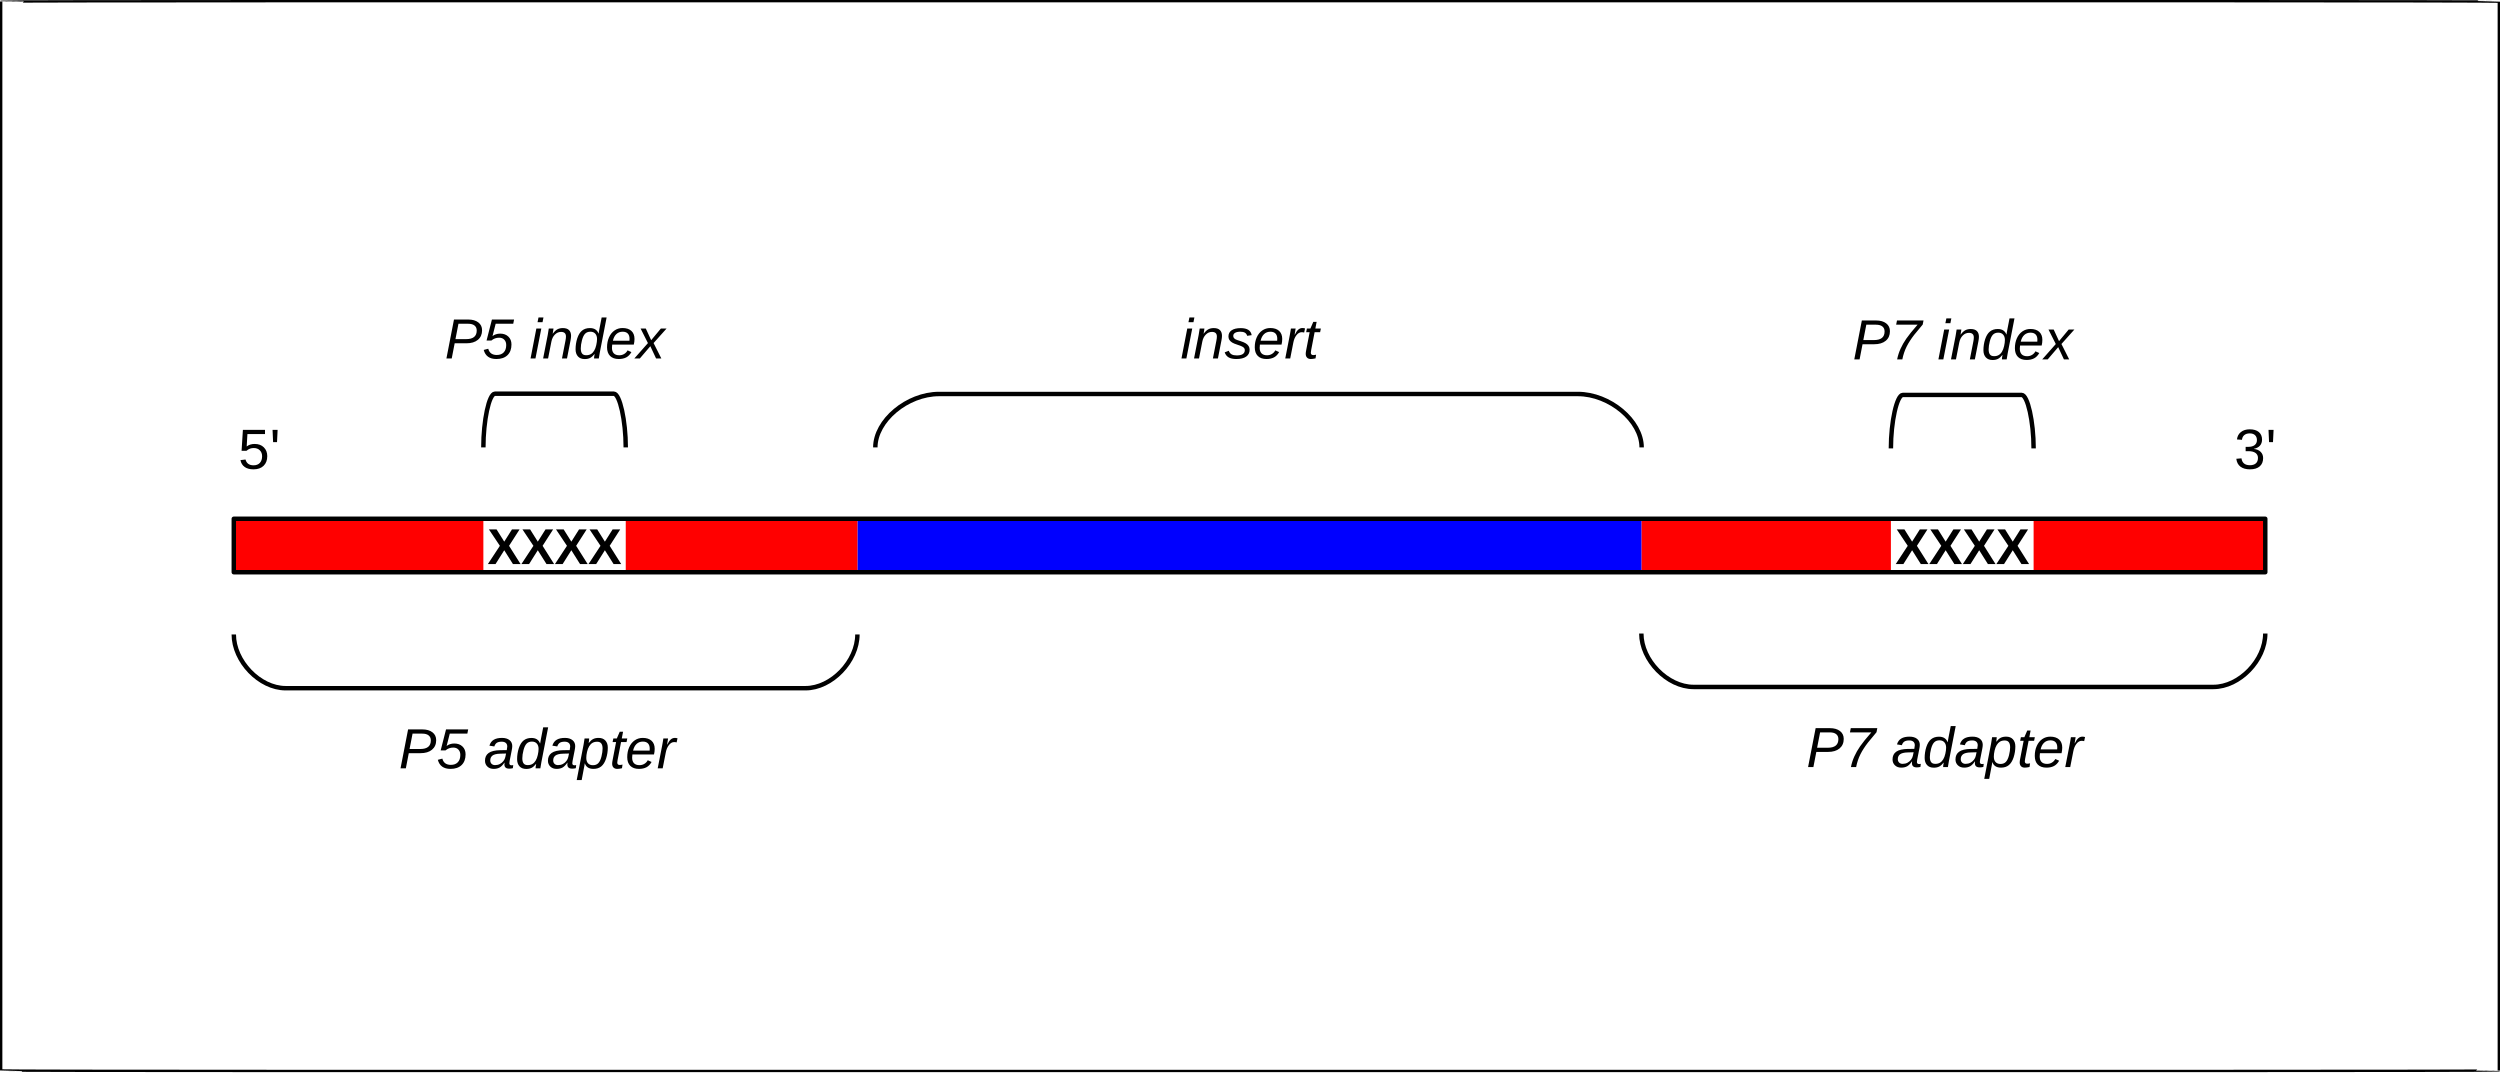
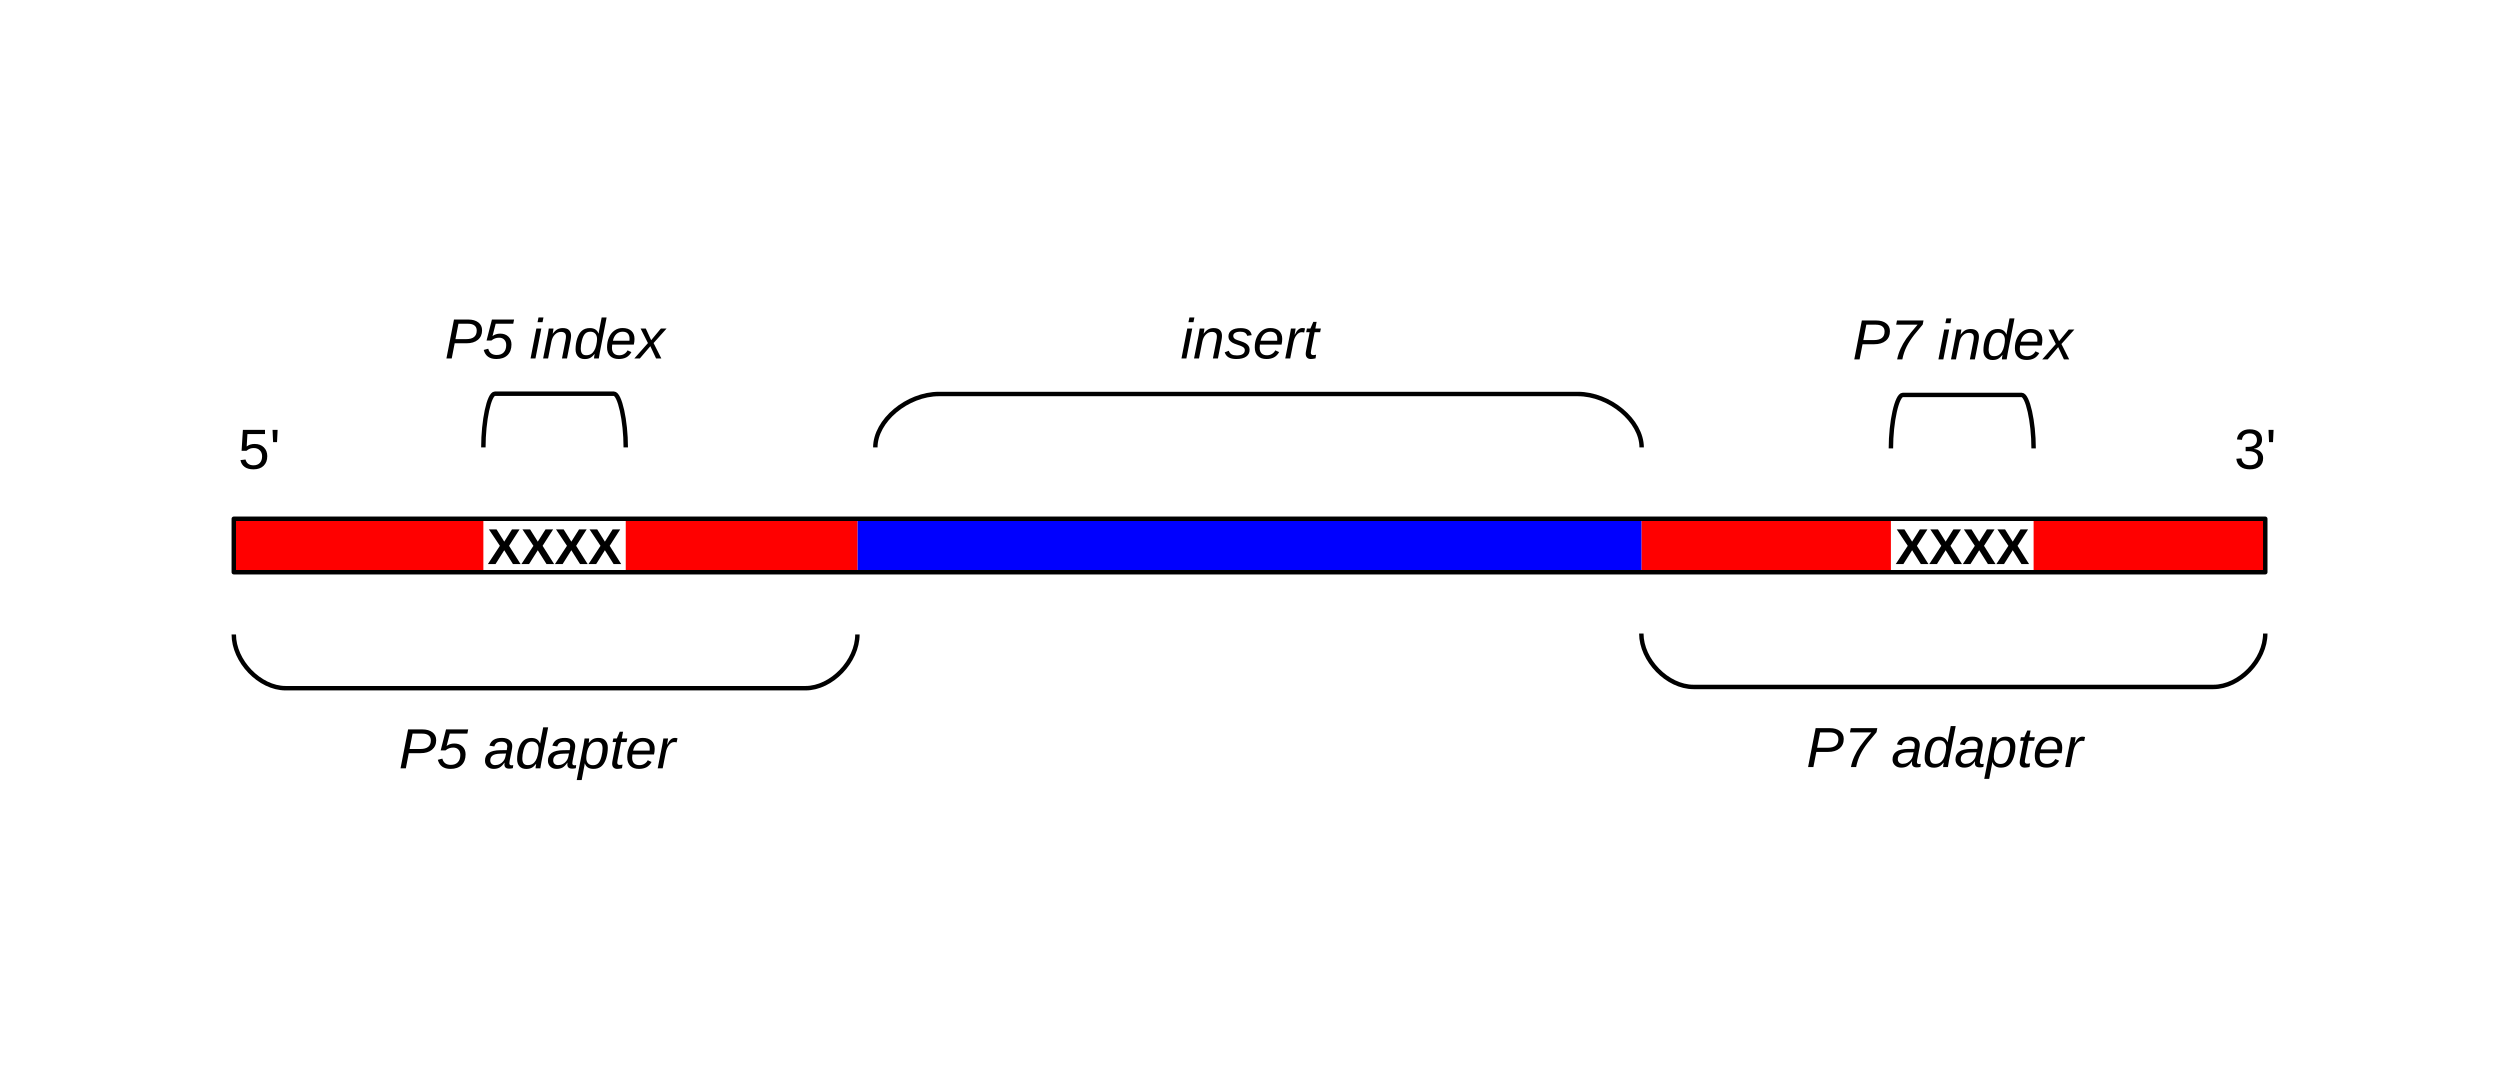
<svg xmlns="http://www.w3.org/2000/svg" version="1.1" id="svg881" xml:space="preserve" width="1060.474" height="454.788" viewBox="0 0 1060.474 454.788">
  <defs id="defs885">
    <clipPath clipPathUnits="userSpaceOnUse" id="clipPath895">
      <path d="M 0,-0.2 H 793.6 V 595 H 0 Z" clip-rule="evenodd" id="path893" />
    </clipPath>
    <clipPath clipPathUnits="userSpaceOnUse" id="clipPath1053">
      <path d="m 397,8 v 0 579.1 0 z" id="path1051" />
    </clipPath>
  </defs>
  <g id="g887" transform="matrix(1.333333,0,0,-1.333333,0.9036326,624.0609)">
    <g id="g899" />
    <g id="g901" />
    <g id="g909">
      <path d="M 272.1,294.5 H 521.6" style="fill:none;stroke:#0000ff;stroke-width:16.98;stroke-linecap:butt;stroke-linejoin:round;stroke-miterlimit:10;stroke-dasharray:none;stroke-opacity:1" id="path911" />
    </g>
    <g id="g913">
      <path d="m 521.6,294.5 h 79.3" style="fill:none;stroke:#ff0000;stroke-width:16.98;stroke-linecap:butt;stroke-linejoin:round;stroke-miterlimit:10;stroke-dasharray:none;stroke-opacity:1" id="path915" />
    </g>
    <g id="g917">
      <path d="M 646.3,294.5 H 720" style="fill:none;stroke:#ff0000;stroke-width:16.98;stroke-linecap:butt;stroke-linejoin:round;stroke-miterlimit:10;stroke-dasharray:none;stroke-opacity:1" id="path919" />
    </g>
    <g id="g921">
      <text transform="matrix(1,0,0,-1,602.3,288.6)" style="font-variant:normal;font-weight:bold;font-size:16px;font-family:'Liberation Sans';-inkscape-font-specification:LiberationSans-Bold;writing-mode:lr-tb;fill:#000000;fill-opacity:1;fill-rule:nonzero;stroke:none" id="text925">
        <tspan x="0 10.688 21.376 31.968" y="0" id="tspan923">XXXX</tspan>
      </text>
    </g>
    <g id="g927">
      <path d="m 73.7,294.5 h 79.4" style="fill:none;stroke:#ff0000;stroke-width:16.98;stroke-linecap:butt;stroke-linejoin:round;stroke-miterlimit:10;stroke-dasharray:none;stroke-opacity:1" id="path929" />
    </g>
    <g id="g931">
      <path d="m 198.4,294.5 h 73.7" style="fill:none;stroke:#ff0000;stroke-width:16.98;stroke-linecap:butt;stroke-linejoin:round;stroke-miterlimit:10;stroke-dasharray:none;stroke-opacity:1" id="path933" />
    </g>
    <g id="g935">
      <text transform="matrix(1,0,0,-1,154.4,288.6)" style="font-variant:normal;font-weight:bold;font-size:16px;font-family:'Liberation Sans';-inkscape-font-specification:LiberationSans-Bold;writing-mode:lr-tb;fill:#000000;fill-opacity:1;fill-rule:nonzero;stroke:none" id="text939">
        <tspan x="0 10.688 21.376 31.968" y="0" id="tspan937">XXXX</tspan>
      </text>
    </g>
    <g id="g941">
      <path d="M 396.9,286 H 73.7 v 17 H 720 v -17 z" style="fill:none;stroke:#000000;stroke-width:1.415;stroke-linecap:butt;stroke-linejoin:round;stroke-miterlimit:10;stroke-dasharray:none;stroke-opacity:1" id="path943" />
    </g>
    <g id="g945">
      <path d="m 277.8,325.7 c 0,8.5 10.1,17 20.3,17 h 203.2 c 10.1,0 20.3,-8.5 20.3,-17" style="fill:none;stroke:#000000;stroke-width:1.415;stroke-linecap:butt;stroke-linejoin:round;stroke-miterlimit:10;stroke-dasharray:none;stroke-opacity:1" id="path947" />
    </g>
    <g id="g949">
      <path d="M 277.8,325.7 Z" style="fill:none;stroke:#000000;stroke-width:1.415;stroke-linecap:butt;stroke-linejoin:round;stroke-miterlimit:10;stroke-dasharray:none;stroke-opacity:1" id="path951" />
    </g>
    <g id="g953">
      <path d="M 521.6,342.7 Z" style="fill:none;stroke:#000000;stroke-width:1.415;stroke-linecap:butt;stroke-linejoin:round;stroke-miterlimit:10;stroke-dasharray:none;stroke-opacity:1" id="path955" />
    </g>
    <g id="g957">
      <text transform="matrix(1,0,0,-1,75.1,318.9)" style="font-variant:normal;font-weight:normal;font-size:18px;font-family:'Liberation Sans';-inkscape-font-specification:LiberationSans;writing-mode:lr-tb;fill:#000000;fill-opacity:1;fill-rule:nonzero;stroke:none" id="text961">
        <tspan x="0 10.008" y="0" id="tspan959">5'</tspan>
      </text>
    </g>
    <g id="g963">
      <text transform="matrix(1,0,0,-1,710.1,318.9)" style="font-variant:normal;font-weight:normal;font-size:18px;font-family:'Liberation Sans';-inkscape-font-specification:LiberationSans;writing-mode:lr-tb;fill:#000000;fill-opacity:1;fill-rule:nonzero;stroke:none" id="text967">
        <tspan x="0 9.9" y="0" id="tspan965">3'</tspan>
      </text>
    </g>
    <g id="g969">
      <text transform="matrix(1,0,0,-1,374.9,354)" style="font-style:italic;font-variant:normal;font-size:18px;font-family:'Liberation Sans';-inkscape-font-specification:LiberationSans-Italic;writing-mode:lr-tb;fill:#000000;fill-opacity:1;fill-rule:nonzero;stroke:none" id="text973">
        <tspan x="0 3.996 13.896 22.896 32.904 38.898" y="0" id="tspan971">insert</tspan>
      </text>
    </g>
    <g id="g975">
      <path d="m 153.1,325.7 c 0,8.5 1.8,17.1 3.7,17.1 h 37.8 c 1.9,0 3.8,-8.6 3.8,-17.1" style="fill:none;stroke:#000000;stroke-width:1.415;stroke-linecap:butt;stroke-linejoin:round;stroke-miterlimit:10;stroke-dasharray:none;stroke-opacity:1" id="path977" />
    </g>
    <g id="g979">
      <path d="M 153.1,325.7 Z" style="fill:none;stroke:#000000;stroke-width:1.415;stroke-linecap:butt;stroke-linejoin:round;stroke-miterlimit:10;stroke-dasharray:none;stroke-opacity:1" id="path981" />
    </g>
    <g id="g983">
      <path d="M 198.4,342.8 Z" style="fill:none;stroke:#000000;stroke-width:1.415;stroke-linecap:butt;stroke-linejoin:round;stroke-miterlimit:10;stroke-dasharray:none;stroke-opacity:1" id="path985" />
    </g>
    <g id="g987">
      <text transform="matrix(1,0,0,-1,140.8,354)" style="font-style:italic;font-variant:normal;font-size:18px;font-family:'Liberation Sans';-inkscape-font-specification:LiberationSans-Italic;writing-mode:lr-tb;fill:#000000;fill-opacity:1;fill-rule:nonzero;stroke:none" id="text991">
        <tspan x="0 11.988 21.996 26.982 30.978 40.986 50.886 60.894" y="0" id="tspan989">P5 index</tspan>
      </text>
    </g>
    <g id="g993">
      <path d="m 600.9,325.4 c 0,8.5 1.9,17 3.8,17 h 37.8 c 1.9,0 3.8,-8.5 3.8,-17" style="fill:none;stroke:#000000;stroke-width:1.415;stroke-linecap:butt;stroke-linejoin:round;stroke-miterlimit:10;stroke-dasharray:none;stroke-opacity:1" id="path995" />
    </g>
    <g id="g997">
      <path d="M 600.9,325.4 Z" style="fill:none;stroke:#000000;stroke-width:1.415;stroke-linecap:butt;stroke-linejoin:round;stroke-miterlimit:10;stroke-dasharray:none;stroke-opacity:1" id="path999" />
    </g>
    <g id="g1001">
      <path d="M 646.3,342.4 Z" style="fill:none;stroke:#000000;stroke-width:1.415;stroke-linecap:butt;stroke-linejoin:round;stroke-miterlimit:10;stroke-dasharray:none;stroke-opacity:1" id="path1003" />
    </g>
    <g id="g1005">
      <text transform="matrix(1,0,0,-1,588.7,353.7)" style="font-style:italic;font-variant:normal;font-size:18px;font-family:'Liberation Sans';-inkscape-font-specification:LiberationSans-Italic;writing-mode:lr-tb;fill:#000000;fill-opacity:1;fill-rule:nonzero;stroke:none" id="text1009">
        <tspan x="0 11.988 21.996 26.982 30.978 40.878 50.886 60.786" y="0" id="tspan1007">P7 index</tspan>
      </text>
    </g>
    <g id="g1011">
      <path d="m 272.1,266.2 c 0,-8.5 -8.2,-17.1 -16.5,-17.1 H 90.2 c -8.3,0 -16.5,8.6 -16.5,17.1" style="fill:none;stroke:#000000;stroke-width:1.415;stroke-linecap:butt;stroke-linejoin:round;stroke-miterlimit:10;stroke-dasharray:none;stroke-opacity:1" id="path1013" />
    </g>
    <g id="g1015">
      <path d="M 272.1,266.2 Z" style="fill:none;stroke:#000000;stroke-width:1.415;stroke-linecap:butt;stroke-linejoin:round;stroke-miterlimit:10;stroke-dasharray:none;stroke-opacity:1" id="path1017" />
    </g>
    <g id="g1019">
      <path d="M 73.7,249.1 Z" style="fill:none;stroke:#000000;stroke-width:1.415;stroke-linecap:butt;stroke-linejoin:round;stroke-miterlimit:10;stroke-dasharray:none;stroke-opacity:1" id="path1021" />
    </g>
    <g id="g1023">
      <text transform="matrix(1,0,0,-1,126.2,223.6)" style="font-style:italic;font-variant:normal;font-size:18px;font-family:'Liberation Sans';-inkscape-font-specification:LiberationSans-Italic;writing-mode:lr-tb;fill:#000000;fill-opacity:1;fill-rule:nonzero;stroke:none" id="text1027">
        <tspan x="0 11.988 21.888 26.964 36.864 46.872 56.88 66.78 71.856 81.756" y="0" id="tspan1025">P5 adapter</tspan>
      </text>
    </g>
    <g id="g1029">
      <path d="m 720,266.5 c 0,-8.5 -8.2,-17 -16.5,-17 H 538.1 c -8.3,0 -16.6,8.5 -16.6,17" style="fill:none;stroke:#000000;stroke-width:1.415;stroke-linecap:butt;stroke-linejoin:round;stroke-miterlimit:10;stroke-dasharray:none;stroke-opacity:1" id="path1031" />
    </g>
    <g id="g1033">
      <path d="M 720,266.5 Z" style="fill:none;stroke:#000000;stroke-width:1.415;stroke-linecap:butt;stroke-linejoin:round;stroke-miterlimit:10;stroke-dasharray:none;stroke-opacity:1" id="path1035" />
    </g>
    <g id="g1037">
      <path d="M 521.5,249.5 Z" style="fill:none;stroke:#000000;stroke-width:1.415;stroke-linecap:butt;stroke-linejoin:round;stroke-miterlimit:10;stroke-dasharray:none;stroke-opacity:1" id="path1039" />
    </g>
    <g id="g1041">
      <text transform="matrix(1,0,0,-1,574,224)" style="font-style:italic;font-variant:normal;font-size:18px;font-family:'Liberation Sans';-inkscape-font-specification:LiberationSans-Italic;writing-mode:lr-tb;fill:#000000;fill-opacity:1;fill-rule:nonzero;stroke:none" id="text1045">
        <tspan x="0 11.988 21.996 27.072 36.972 46.98 56.88 66.888 71.874 81.882" y="0" id="tspan1043">P7 adapter</tspan>
      </text>
    </g>
    <g id="g1047">
      <g id="g1049" />
      <g id="g1057">
        <g clip-path="url(#clipPath1053)" opacity="0.5" id="g1055" />
      </g>
    </g>
-     <rect style="fill:none;stroke:#000000;stroke-width:0.75;stroke-linecap:round;stroke-opacity:1" id="rect1472" width="794.606" height="340.341" x="-0.303" y="-467.671" transform="scale(1,-1)" rx="87.219" ry="0.159" />
  </g>
</svg>
